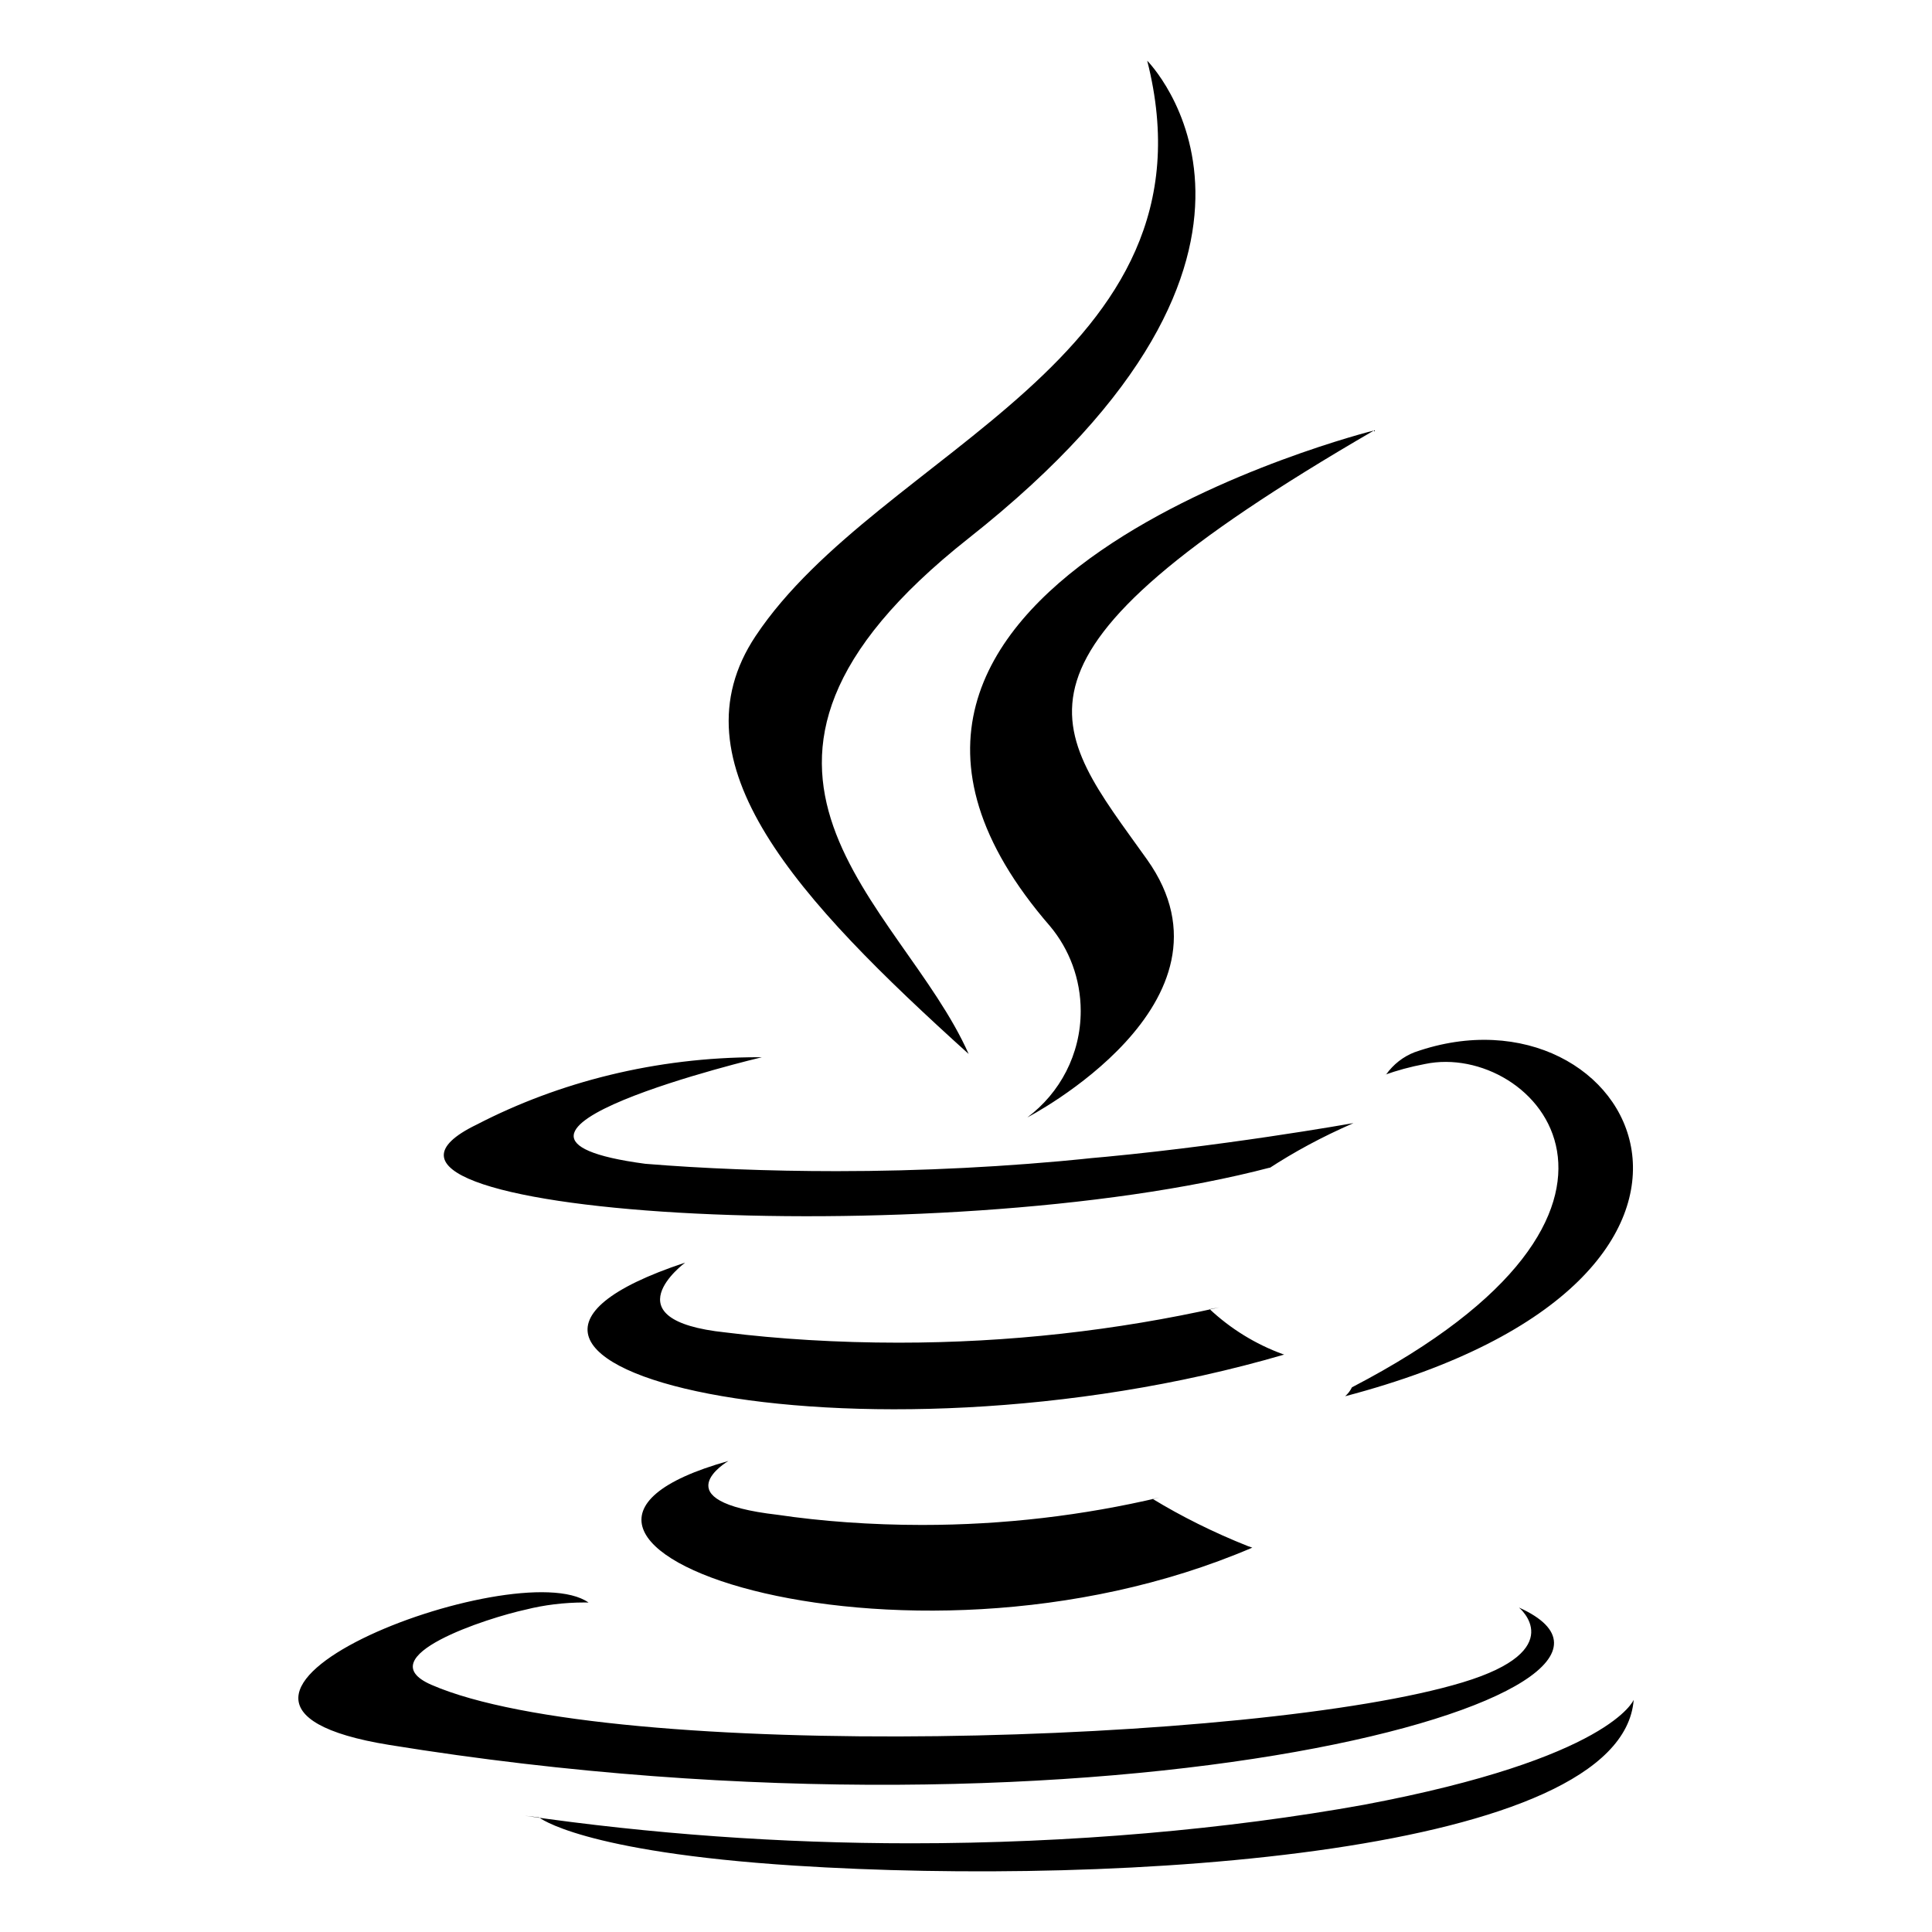
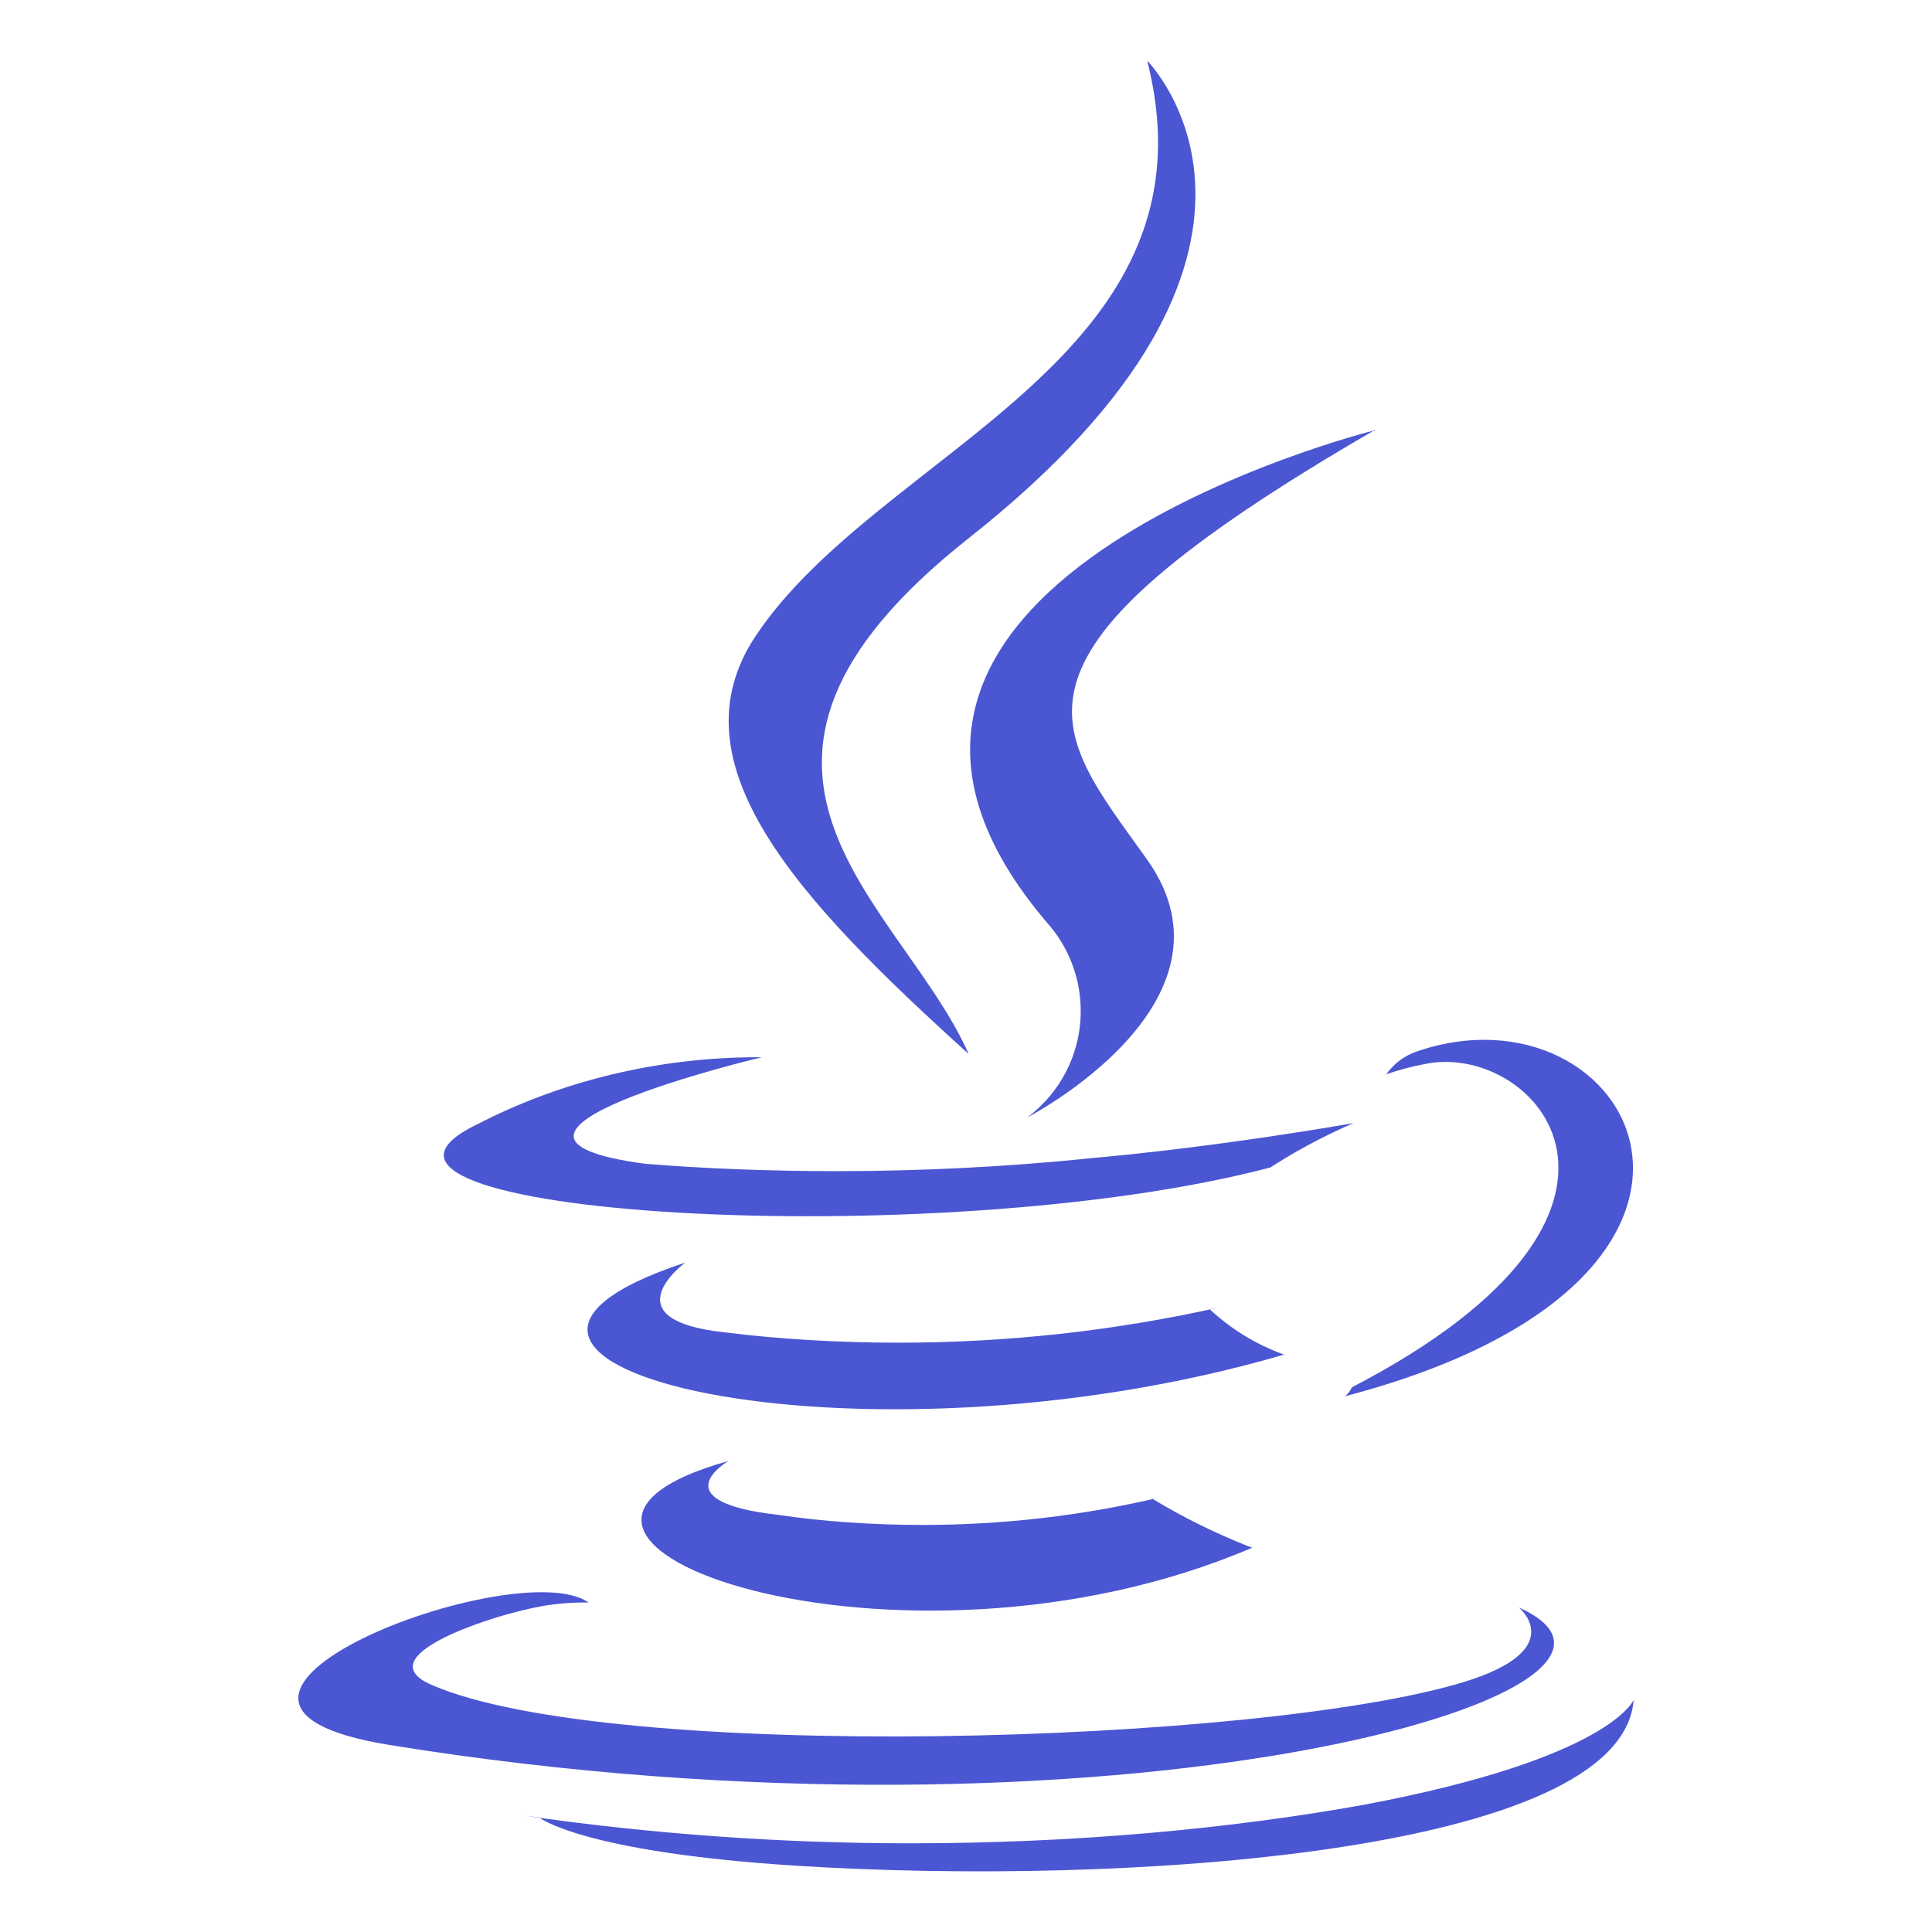
- <svg xmlns="http://www.w3.org/2000/svg" fill="#000000" width="800px" height="800px" viewBox="0 0 32 32" version="1.1">
+ <svg xmlns="http://www.w3.org/2000/svg" fill="#4B56D2" width="800px" height="800px" viewBox="0 0 32 32" version="1.1">
  <path d="M13.168 30.901c5.401 0.346 13.695-0.191 13.891-2.747 0 0-0.377 0.968-4.464 1.738-2.257 0.407-4.855 0.639-7.508 0.639-2.173 0-4.309-0.156-6.398-0.457l0.239 0.028c0-0.001 0.691 0.571 4.24 0.799zM19 1.004s3.117 3.117-2.955 7.91c-4.869 3.845-1.11 6.038-0.001 8.543-2.842-2.566-4.927-4.821-3.529-6.922 2.054-3.085 7.744-4.58 6.486-9.531zM22.393 22.978c5.627-2.924 3.025-5.735 1.21-5.355-0.249 0.047-0.465 0.107-0.674 0.182l0.030-0.009c0.119-0.167 0.283-0.296 0.474-0.369l0.007-0.002c3.593-1.263 6.356 3.725-1.16 5.701 0.046-0.041 0.084-0.090 0.111-0.145l0.001-0.003zM12.616 17.512s-5.451 1.295-1.929 1.764c0.948 0.078 2.052 0.122 3.166 0.122 1.424 0 2.831-0.073 4.218-0.214l-0.174 0.014c2.257-0.19 4.521-0.596 4.521-0.596-0.531 0.232-0.982 0.477-1.409 0.756l0.037-0.022c-5.535 1.456-16.228 0.779-13.149-0.71 1.357-0.703 2.963-1.115 4.665-1.115 0.019 0 0.038 0 0.057 0h-0.003zM25.16 26.627s0.849 0.699-0.933 1.238c-3.389 1.027-14.106 1.336-17.081 0.041-1.070-0.466 0.937-1.112 1.567-1.247 0.291-0.074 0.626-0.117 0.97-0.117 0.023 0 0.045 0 0.068 0.001l-0.003-0c-1.191-0.839-7.693 1.646-3.303 2.358 11.972 1.941 21.821-0.875 18.716-2.274zM17.395 15.344c0.314 0.377 0.505 0.868 0.505 1.402 0 0.719-0.346 1.358-0.88 1.759l-0.006 0.004s3.673-1.897 1.986-4.271c-1.576-2.214-2.784-3.314 3.758-7.108 0-0.001-10.267 2.563-5.363 8.214zM11.346 20.915s-1.285 0.951 0.677 1.155c0.859 0.108 1.852 0.169 2.86 0.169 1.826 0 3.605-0.202 5.315-0.585l-0.162 0.030c0.344 0.322 0.755 0.578 1.209 0.744l0.025 0.008c-7.097 2.076-15.004 0.162-9.925-1.522zM12.065 24.198s-1.146 0.667 0.816 0.892c0.719 0.107 1.548 0.168 2.392 0.168 1.354 0 2.671-0.157 3.934-0.455l-0.116 0.023c0.467 0.285 1.010 0.557 1.577 0.782l0.074 0.026c-5.872 2.516-13.287-0.147-8.676-1.436z" />
</svg>
